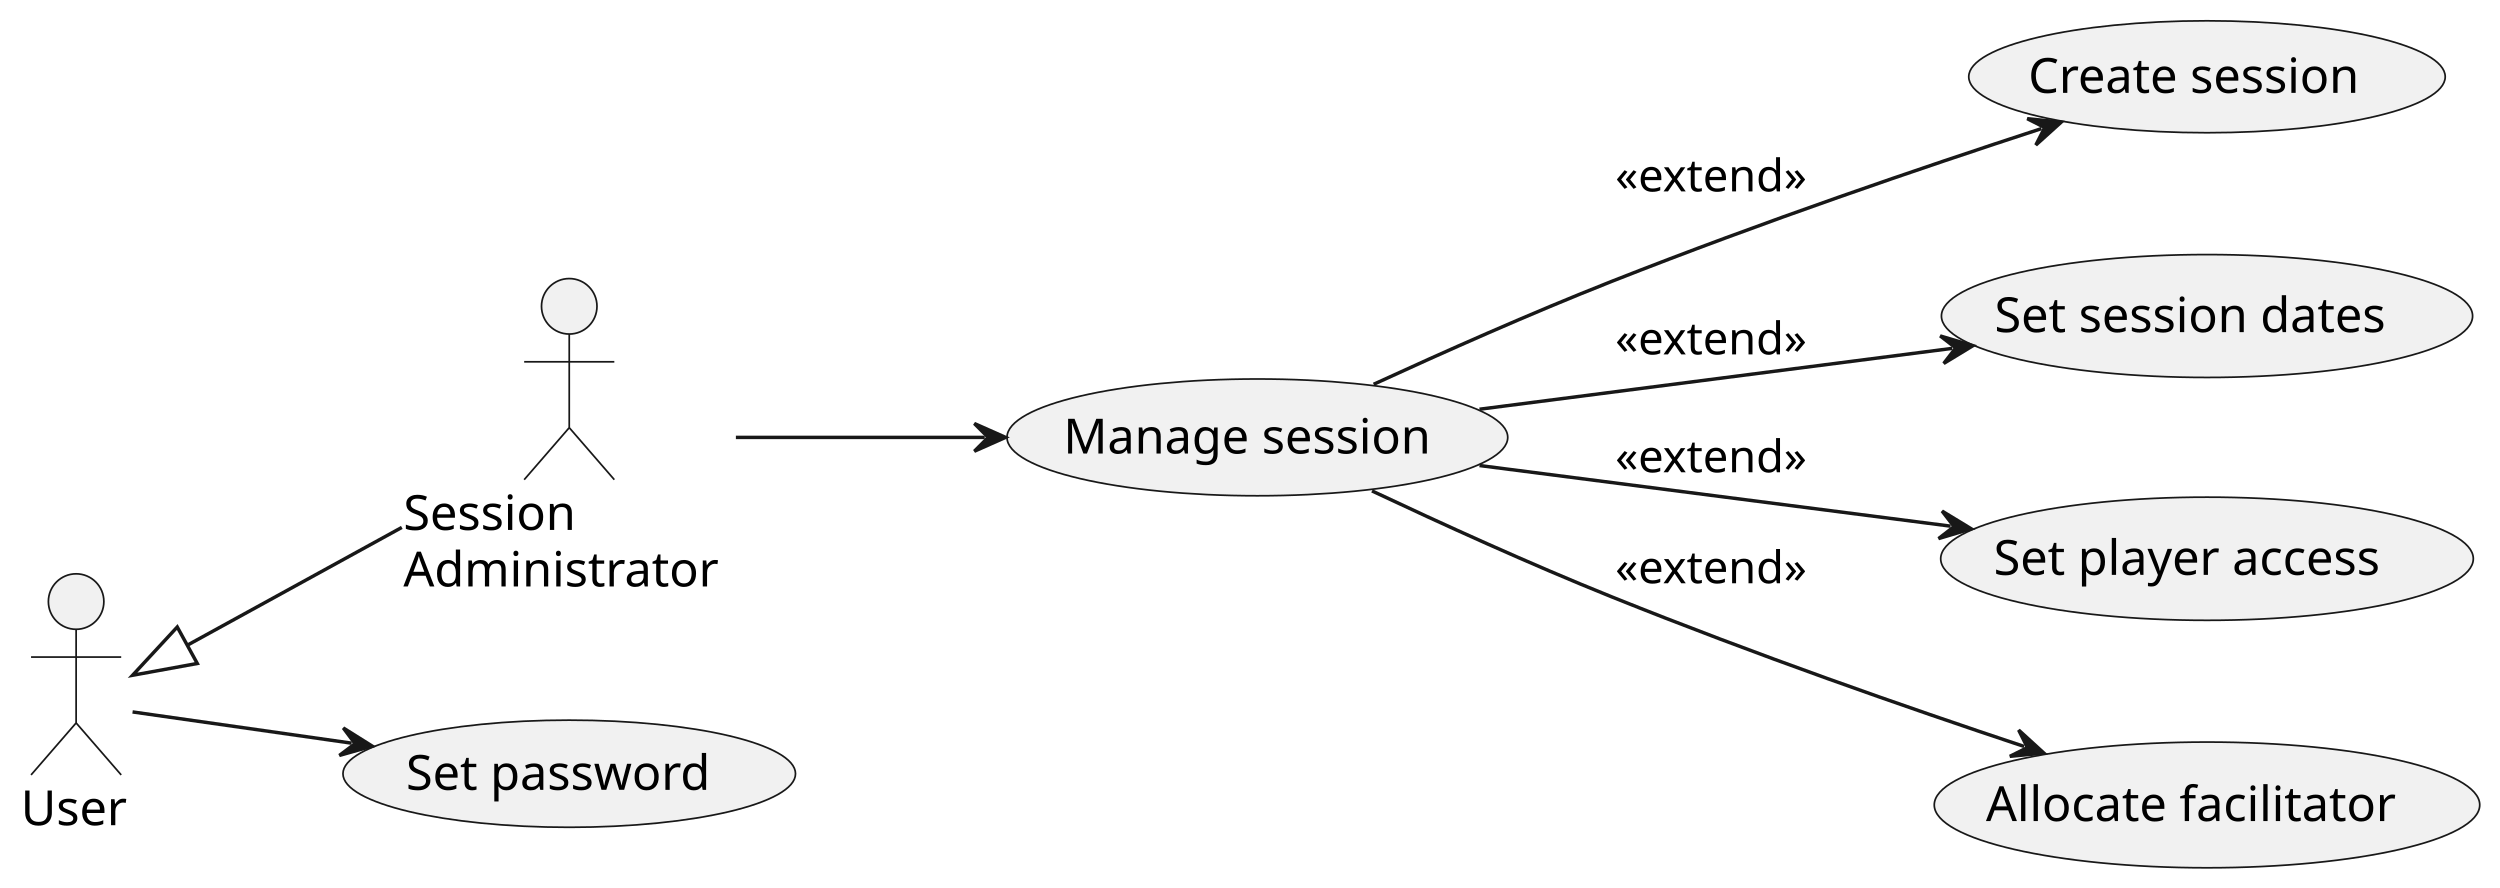
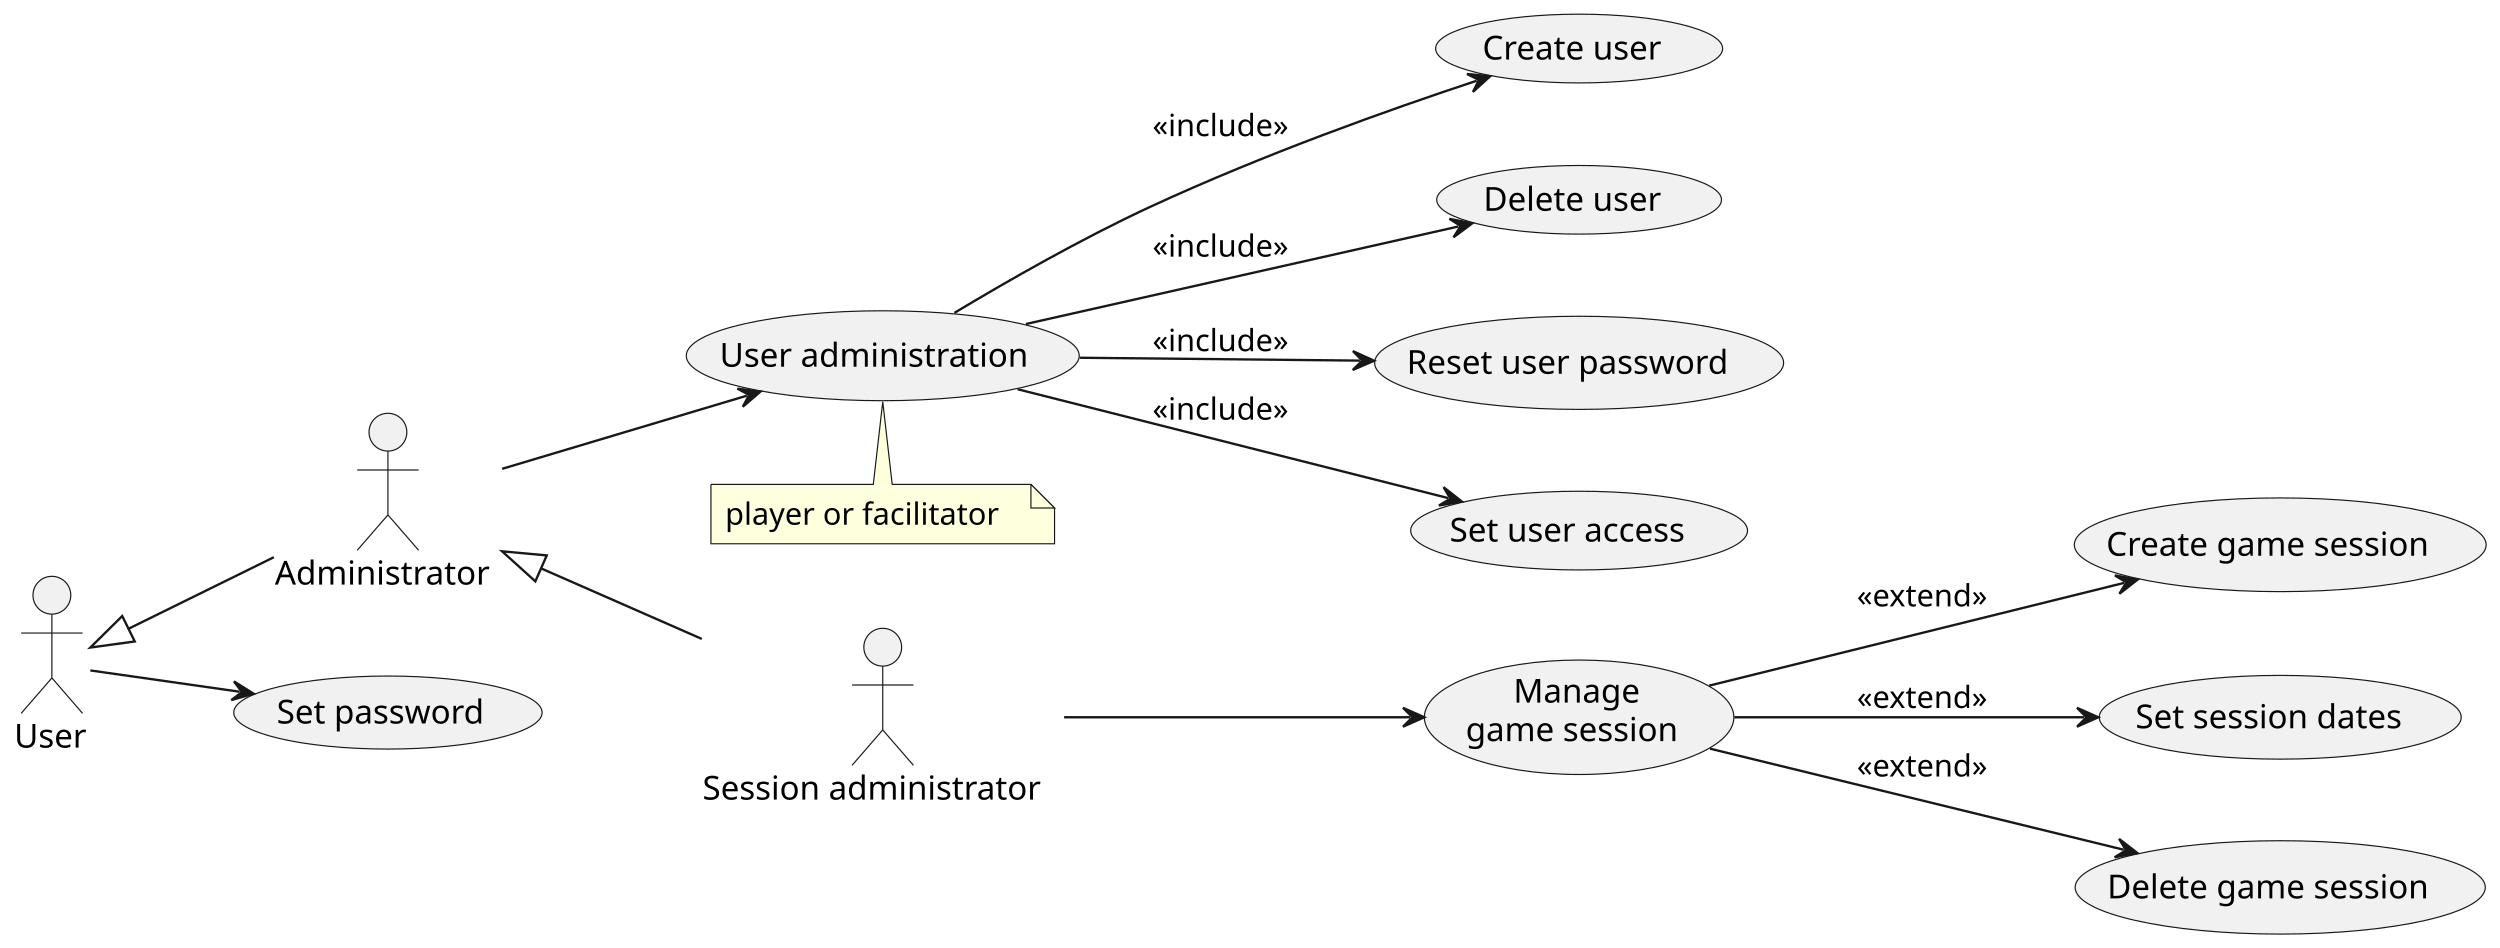
- <svg xmlns="http://www.w3.org/2000/svg" contentStyleType="text/css" data-diagram-type="DESCRIPTION" height="256px" preserveAspectRatio="none" style="width:721px;height:256px;background:#FFFFFF;" version="1.1" viewBox="0 0 721 256" width="721px" zoomAndPan="magnify">
+ <svg xmlns="http://www.w3.org/2000/svg" contentStyleType="text/css" data-diagram-type="DESCRIPTION" height="401px" preserveAspectRatio="none" style="width:1058px;height:401px;background:#FFFFFF;" version="1.1" viewBox="0 0 1058 401" width="1058px" zoomAndPan="magnify">
  <defs />
  <g>
    <g class="entity" data-entity="SA" data-source-line="3" data-uid="ent0002" id="entity_SA">
-       <ellipse cx="164.171" cy="88.34" fill="#F1F1F1" rx="8" ry="8" style="stroke:#181818;stroke-width:0.5;" />
-       <path d="M164.171,96.34 L164.171,123.34 M151.171,104.34 L177.171,104.34 M164.171,123.34 L151.171,138.34 M164.171,123.34 L177.171,138.34" fill="none" style="stroke:#181818;stroke-width:0.5;" />
-       <text fill="#000000" font-family="sans-serif" font-size="14" lengthAdjust="spacing" textLength="53.416" x="116.33" y="152.835">Session</text>
-       <text fill="#000000" font-family="sans-serif" font-size="14" lengthAdjust="spacing" textLength="95.683" x="116.33" y="169.132">Administrator</text>
+       <ellipse cx="373.575" cy="273.9" fill="#F1F1F1" rx="8" ry="8" style="stroke:#181818;stroke-width:0.5;" />
+       <path d="M373.575,281.9 L373.575,308.9 M360.575,289.9 L386.575,289.9 M373.575,308.9 L360.575,323.9 M373.575,308.9 L386.575,323.9" fill="none" style="stroke:#181818;stroke-width:0.5;" />
+       <text fill="#000000" font-family="sans-serif" font-size="14" lengthAdjust="spacing" textLength="152.551" x="297.3" y="338.395">Session administrator</text>
    </g>
    <g class="entity" data-entity="User" data-source-line="4" data-uid="ent0003" id="entity_User">
-       <ellipse cx="21.955" cy="173.49" fill="#F1F1F1" rx="8" ry="8" style="stroke:#181818;stroke-width:0.5;" />
-       <path d="M21.955,181.49 L21.955,208.49 M8.955,189.49 L34.955,189.49 M21.955,208.49 L8.955,223.49 M21.955,208.49 L34.955,223.49" fill="none" style="stroke:#181818;stroke-width:0.5;" />
-       <text fill="#000000" font-family="sans-serif" font-size="14" lengthAdjust="spacing" textLength="31.91" x="6" y="237.985">User</text>
+       <ellipse cx="21.955" cy="251.9" fill="#F1F1F1" rx="8" ry="8" style="stroke:#181818;stroke-width:0.5;" />
+       <path d="M21.955,259.9 L21.955,286.9 M8.955,267.9 L34.955,267.9 M21.955,286.9 L8.955,301.9 M21.955,286.9 L34.955,301.9" fill="none" style="stroke:#181818;stroke-width:0.5;" />
+       <text fill="#000000" font-family="sans-serif" font-size="14" lengthAdjust="spacing" textLength="31.91" x="6" y="316.395">User</text>
    </g>
-     <g class="entity" data-entity="Set password" data-source-line="6" data-uid="ent0005" id="entity_Set password">
-       <ellipse cx="164.168" cy="223.142" fill="#F1F1F1" rx="65.258" ry="15.452" style="stroke:#181818;stroke-width:0.5;" />
-       <text fill="#000000" font-family="sans-serif" font-size="14" lengthAdjust="spacing" textLength="94.151" x="117.092" y="227.79">Set password</text>
+     <g class="entity" data-entity="Administrator" data-source-line="4" data-uid="ent0004" id="entity_Administrator">
+       <ellipse cx="164.171" cy="182.9" fill="#F1F1F1" rx="8" ry="8" style="stroke:#181818;stroke-width:0.5;" />
+       <path d="M164.171,190.9 L164.171,217.9 M151.171,198.9 L177.171,198.9 M164.171,217.9 L151.171,232.9 M164.171,217.9 L177.171,232.9" fill="none" style="stroke:#181818;stroke-width:0.5;" />
+       <text fill="#000000" font-family="sans-serif" font-size="14" lengthAdjust="spacing" textLength="95.683" x="116.33" y="247.395">Administrator</text>
    </g>
-     <g class="entity" data-entity="Manage session" data-source-line="8" data-uid="ent0007" id="entity_Manage session">
-       <ellipse cx="362.626" cy="126.141" fill="#F1F1F1" rx="72.206" ry="16.841" style="stroke:#181818;stroke-width:0.5;" />
-       <text fill="#000000" font-family="sans-serif" font-size="14" lengthAdjust="spacing" textLength="111.884" x="306.684" y="130.79">Manage session</text>
+     <g class="entity" data-entity="Set password" data-source-line="7" data-uid="ent0007" id="entity_Set password">
+       <ellipse cx="164.168" cy="301.552" fill="#F1F1F1" rx="65.258" ry="15.452" style="stroke:#181818;stroke-width:0.5;" />
+       <text fill="#000000" font-family="sans-serif" font-size="14" lengthAdjust="spacing" textLength="94.151" x="117.092" y="306.2">Set password</text>
    </g>
-     <g class="entity" data-entity="Create session" data-source-line="9" data-uid="ent0009" id="entity_Create session">
-       <ellipse cx="636.496" cy="22.141" fill="#F1F1F1" rx="68.706" ry="16.141" style="stroke:#181818;stroke-width:0.5;" />
-       <text fill="#000000" font-family="sans-serif" font-size="14" lengthAdjust="spacing" textLength="103.1" x="584.946" y="26.79">Create session</text>
+     <g class="entity" data-entity="User administration" data-source-line="9" data-uid="ent0009" id="entity_User administration">
+       <ellipse cx="373.583" cy="150.551" fill="#F1F1F1" rx="83.153" ry="19.031" style="stroke:#181818;stroke-width:0.5;" />
+       <text fill="#000000" font-family="sans-serif" font-size="14" lengthAdjust="spacing" textLength="138.052" x="304.557" y="155.199">User administration</text>
    </g>
-     <g class="entity" data-entity="Set session dates" data-source-line="10" data-uid="ent0011" id="entity_Set session dates">
-       <ellipse cx="636.504" cy="91.139" fill="#F1F1F1" rx="76.594" ry="17.719" style="stroke:#181818;stroke-width:0.5;" />
-       <text fill="#000000" font-family="sans-serif" font-size="14" lengthAdjust="spacing" textLength="122.575" x="575.216" y="95.787">Set session dates</text>
+     <g class="entity" data-entity="GMN11" data-source-line="11" data-uid="ent0012" id="entity_GMN11">
+       <path d="M300.87,204.99 L300.87,230.123 A0,0 0 0 0 300.87,230.123 L446.284,230.123 A0,0 0 0 0 446.284,230.123 L446.284,214.99 L436.284,204.99 L377.58,204.99 L373.58,170.02 L369.58,204.99 L300.87,204.99 A0,0 0 0 0 300.87,204.99" fill="#FEFFDD" style="stroke:#181818;stroke-width:0.5;" />
+       <path d="M436.284,204.99 L436.284,214.99 L446.284,214.99 L436.284,204.99" fill="#FEFFDD" style="stroke:#181818;stroke-width:0.5;" />
+       <text fill="#000000" font-family="sans-serif" font-size="13" lengthAdjust="spacing" textLength="124.414" x="306.87" y="222.057">player or facilitator</text>
    </g>
-     <g class="entity" data-entity="Set player access" data-source-line="11" data-uid="ent0013" id="entity_Set player access">
-       <ellipse cx="636.502" cy="161.14" fill="#F1F1F1" rx="76.802" ry="17.76" style="stroke:#181818;stroke-width:0.5;" />
-       <text fill="#000000" font-family="sans-serif" font-size="14" lengthAdjust="spacing" textLength="123.074" x="574.965" y="165.789">Set player access</text>
+     <g class="entity" data-entity="Create user" data-source-line="14" data-uid="ent0014" id="entity_Create user">
+       <ellipse cx="668.284" cy="20.547" fill="#F1F1F1" rx="60.734" ry="14.547" style="stroke:#181818;stroke-width:0.5;" />
+       <text fill="#000000" font-family="sans-serif" font-size="14" lengthAdjust="spacing" textLength="81.812" x="627.378" y="25.195">Create user</text>
    </g>
-     <g class="entity" data-entity="Allocate facilitator" data-source-line="12" data-uid="ent0015" id="entity_Allocate facilitator">
-       <ellipse cx="636.499" cy="232.142" fill="#F1F1F1" rx="78.659" ry="18.132" style="stroke:#181818;stroke-width:0.5;" />
-       <text fill="#000000" font-family="sans-serif" font-size="14" lengthAdjust="spacing" textLength="127.504" x="572.747" y="236.79">Allocate facilitator</text>
+     <g class="entity" data-entity="Delete user" data-source-line="15" data-uid="ent0016" id="entity_Delete user">
+       <ellipse cx="668.275" cy="84.554" fill="#F1F1F1" rx="60.265" ry="14.524" style="stroke:#181818;stroke-width:0.5;" />
+       <text fill="#000000" font-family="sans-serif" font-size="14" lengthAdjust="spacing" textLength="80.985" x="627.783" y="89.202">Delete user</text>
    </g>
-     <g class="link" data-entity-1="User" data-entity-2="SA" data-source-line="4" data-uid="lnk4" id="link_User_SA">
-       <path d="M54.008,186.086 C72.528,175.916 88.86,166.95 115.88,152.11" fill="none" id="User-backto-SA" style="stroke:#181818;stroke-width:1;" />
-       <polygon fill="none" points="38.23,194.75,56.896,191.345,51.12,180.827,38.23,194.75" style="stroke:#181818;stroke-width:1;" />
+     <g class="entity" data-entity="Reset user password" data-source-line="16" data-uid="ent0018" id="entity_Reset user password">
+       <ellipse cx="668.28" cy="153.55" fill="#F1F1F1" rx="86.55" ry="19.71" style="stroke:#181818;stroke-width:0.5;" />
+       <text fill="#000000" font-family="sans-serif" font-size="14" lengthAdjust="spacing" textLength="145.886" x="595.337" y="158.198">Reset user password</text>
    </g>
-     <g class="link" data-entity-1="User" data-entity-2="Set password" data-source-line="6" data-uid="lnk6" id="link_User_Set password">
-       <path d="M38.23,205.32 C54.84,207.69 76.42,210.762 101.41,214.332" fill="none" id="User-to-Set password" style="stroke:#181818;stroke-width:1;" />
-       <polygon fill="#181818" points="107.35,215.18,99.006,209.947,102.4,214.473,97.875,217.867,107.35,215.18" style="stroke:#181818;stroke-width:1;" />
+     <g class="entity" data-entity="Set user access" data-source-line="17" data-uid="ent0020" id="entity_Set user access">
+       <ellipse cx="668.276" cy="224.547" fill="#F1F1F1" rx="71.286" ry="16.657" style="stroke:#181818;stroke-width:0.5;" />
+       <text fill="#000000" font-family="sans-serif" font-size="14" lengthAdjust="spacing" textLength="109.601" x="613.476" y="229.196">Set user access</text>
    </g>
-     <g class="link" data-entity-1="SA" data-entity-2="Manage session" data-source-line="8" data-uid="lnk8" id="link_SA_Manage session">
-       <path d="M212.23,126.14 C235.5,126.14 258.09,126.14 284,126.14" fill="none" id="SA-to-Manage session" style="stroke:#181818;stroke-width:1;" />
-       <polygon fill="#181818" points="290,126.14,281,122.14,285,126.14,281,130.14,290,126.14" style="stroke:#181818;stroke-width:1;" />
+     <g class="entity" data-entity="Manage" data-source-line="19" data-uid="ent0022" id="entity_Manage">
+       <ellipse cx="668.283" cy="303.55" fill="#F1F1F1" rx="65.493" ry="24.22" style="stroke:#181818;stroke-width:0.5;" />
+       <text fill="#000000" font-family="sans-serif" font-size="14" lengthAdjust="spacing" textLength="55.61" x="640.478" y="297.343">Manage</text>
+       <text fill="#000000" font-family="sans-serif" font-size="14" lengthAdjust="spacing" textLength="95.99" x="620.288" y="313.64">game session</text>
    </g>
-     <g class="link" data-entity-1="Manage session" data-entity-2="Create session" data-source-line="9" data-uid="lnk10" id="link_Manage session_Create session">
-       <path d="M396.15,110.83 C415.85,101.77 441.58,90.31 464.84,81.14 C508.58,63.89 553.947,48.463 588.747,37.093" fill="none" id="Manage session-to-Create session" style="stroke:#181818;stroke-width:1;" />
-       <polygon fill="#181818" points="594.45,35.23,584.653,34.223,589.697,36.783,587.137,41.827,594.45,35.23" style="stroke:#181818;stroke-width:1;" />
-       <text fill="#000000" font-family="sans-serif" font-size="13" lengthAdjust="spacing" textLength="61.185" x="465.84" y="55.207">«extend»</text>
+     <g class="entity" data-entity="Create game session" data-source-line="21" data-uid="ent0024" id="entity_Create game session">
+       <ellipse cx="964.993" cy="230.551" fill="#F1F1F1" rx="87.153" ry="19.831" style="stroke:#181818;stroke-width:0.5;" />
+       <text fill="#000000" font-family="sans-serif" font-size="14" lengthAdjust="spacing" textLength="147.267" x="891.36" y="235.199">Create game session</text>
    </g>
-     <g class="link" data-entity-1="Manage session" data-entity-2="Set session dates" data-source-line="10" data-uid="lnk12" id="link_Manage session_Set session dates">
-       <path d="M426.69,118.02 C469.35,112.53 519.669,106.046 563.039,100.466" fill="none" id="Manage session-to-Set session dates" style="stroke:#181818;stroke-width:1;" />
-       <polygon fill="#181818" points="568.99,99.7,559.553,96.881,564.031,100.338,560.574,104.816,568.99,99.7" style="stroke:#181818;stroke-width:1;" />
-       <text fill="#000000" font-family="sans-serif" font-size="13" lengthAdjust="spacing" textLength="61.185" x="465.84" y="102.207">«extend»</text>
+     <g class="entity" data-entity="Set session dates" data-source-line="22" data-uid="ent0026" id="entity_Set session dates">
+       <ellipse cx="964.994" cy="303.549" fill="#F1F1F1" rx="76.594" ry="17.719" style="stroke:#181818;stroke-width:0.5;" />
+       <text fill="#000000" font-family="sans-serif" font-size="14" lengthAdjust="spacing" textLength="122.575" x="903.707" y="308.197">Set session dates</text>
    </g>
-     <g class="link" data-entity-1="Manage session" data-entity-2="Set player access" data-source-line="11" data-uid="lnk14" id="link_Manage session_Set player access">
-       <path d="M426.69,134.26 C469.19,139.73 519.249,146.175 562.559,151.745" fill="none" id="Manage session-to-Set player access" style="stroke:#181818;stroke-width:1;" />
-       <polygon fill="#181818" points="568.51,152.51,560.094,147.395,563.551,151.872,559.073,155.329,568.51,152.51" style="stroke:#181818;stroke-width:1;" />
-       <text fill="#000000" font-family="sans-serif" font-size="13" lengthAdjust="spacing" textLength="61.185" x="465.84" y="136.207">«extend»</text>
+     <g class="entity" data-entity="Delete game session" data-source-line="23" data-uid="ent0028" id="entity_Delete game session">
+       <ellipse cx="964.992" cy="375.548" fill="#F1F1F1" rx="86.792" ry="19.758" style="stroke:#181818;stroke-width:0.5;" />
+       <text fill="#000000" font-family="sans-serif" font-size="14" lengthAdjust="spacing" textLength="146.44" x="891.772" y="380.197">Delete game session</text>
    </g>
-     <g class="link" data-entity-1="Manage session" data-entity-2="Allocate facilitator" data-source-line="12" data-uid="lnk16" id="link_Manage session_Allocate facilitator">
-       <path d="M395.68,141.58 C415.43,150.88 441.38,162.71 464.84,172.14 C506.5,188.89 549.178,203.752 583.758,215.282" fill="none" id="Manage session-to-Allocate facilitator" style="stroke:#181818;stroke-width:1;" />
-       <polygon fill="#181818" points="589.45,217.18,582.177,210.539,584.707,215.598,579.647,218.128,589.45,217.18" style="stroke:#181818;stroke-width:1;" />
-       <text fill="#000000" font-family="sans-serif" font-size="13" lengthAdjust="spacing" textLength="61.185" x="465.84" y="168.207">«extend»</text>
+     <g class="link" data-entity-1="User" data-entity-2="Administrator" data-source-line="4" data-uid="lnk5" id="link_User_Administrator">
+       <path d="M54.378,266.088 C72.898,256.968 88.86,249.12 115.88,235.82" fill="none" id="User-backto-Administrator" style="stroke:#181818;stroke-width:1;" />
+       <polygon fill="none" points="38.23,274.04,57.029,271.471,51.727,260.705,38.23,274.04" style="stroke:#181818;stroke-width:1;" />
+     </g>
+     <g class="link" data-entity-1="Administrator" data-entity-2="SA" data-source-line="5" data-uid="lnk6" id="link_Administrator_SA">
+       <path d="M228.972,240.545 C253.962,251.515 268.74,257.99 296.99,270.39" fill="none" id="Administrator-backto-SA" style="stroke:#181818;stroke-width:1;" />
+       <polygon fill="none" points="212.49,233.31,226.56,246.039,231.384,235.051,212.49,233.31" style="stroke:#181818;stroke-width:1;" />
+     </g>
+     <g class="link" data-entity-1="User" data-entity-2="Set password" data-source-line="7" data-uid="lnk8" id="link_User_Set password">
+       <path d="M38.23,283.73 C54.84,286.1 76.42,289.184 101.41,292.744" fill="none" id="User-to-Set password" style="stroke:#181818;stroke-width:1;" />
+       <polygon fill="#181818" points="107.35,293.59,99.004,288.361,102.4,292.885,97.876,296.281,107.35,293.59" style="stroke:#181818;stroke-width:1;" />
+     </g>
+     <g class="link" data-entity-1="Administrator" data-entity-2="User administration" data-source-line="9" data-uid="lnk10" id="link_Administrator_User administration">
+       <path d="M212.49,198.41 C245.13,188.65 282.731,177.409 316.081,167.439" fill="none" id="Administrator-to-User administration" style="stroke:#181818;stroke-width:1;" />
+       <polygon fill="#181818" points="321.83,165.72,312.061,164.465,317.039,167.152,314.353,172.13,321.83,165.72" style="stroke:#181818;stroke-width:1;" />
+     </g>
+     <g class="link" data-entity-1="User administration" data-entity-2="Create user" data-source-line="14" data-uid="lnk15" id="link_User administration_Create user">
+       <path d="M403.9,132.41 C426.15,119.05 457.75,100.97 486.73,87.55 C535.28,65.08 587.975,46.408 624.935,34.158" fill="none" id="User administration-to-Create user" style="stroke:#181818;stroke-width:1;" />
+       <polygon fill="#181818" points="630.63,32.27,620.829,31.305,625.884,33.843,623.345,38.898,630.63,32.27" style="stroke:#181818;stroke-width:1;" />
+       <text fill="#000000" font-family="sans-serif" font-size="13" lengthAdjust="spacing" textLength="63.007" x="487.73" y="57.617">«include»</text>
+     </g>
+     <g class="link" data-entity-1="User administration" data-entity-2="Delete user" data-source-line="15" data-uid="lnk17" id="link_User administration_Delete user">
+       <path d="M434.16,137.12 C490.16,124.49 566.827,107.199 617.187,95.849" fill="none" id="User administration-to-Delete user" style="stroke:#181818;stroke-width:1;" />
+       <polygon fill="#181818" points="623.04,94.53,613.381,92.607,618.162,95.629,615.14,100.411,623.04,94.53" style="stroke:#181818;stroke-width:1;" />
+       <text fill="#000000" font-family="sans-serif" font-size="13" lengthAdjust="spacing" textLength="63.007" x="487.73" y="108.617">«include»</text>
+     </g>
+     <g class="link" data-entity-1="User administration" data-entity-2="Reset user password" data-source-line="16" data-uid="lnk19" id="link_User administration_Reset user password">
+       <path d="M456.89,151.4 C495.78,151.79 536.19,152.209 575.51,152.609" fill="none" id="User administration-to-Reset user password" style="stroke:#181818;stroke-width:1;" />
+       <polygon fill="#181818" points="581.51,152.67,572.551,148.579,576.51,152.619,572.47,156.578,581.51,152.67" style="stroke:#181818;stroke-width:1;" />
+       <text fill="#000000" font-family="sans-serif" font-size="13" lengthAdjust="spacing" textLength="63.007" x="487.73" y="148.617">«include»</text>
+     </g>
+     <g class="link" data-entity-1="User administration" data-entity-2="Set user access" data-source-line="17" data-uid="lnk21" id="link_User administration_Set user access">
+       <path d="M430.67,164.73 C485.12,178.5 561.093,197.71 612.853,210.79" fill="none" id="User administration-to-Set user access" style="stroke:#181818;stroke-width:1;" />
+       <polygon fill="#181818" points="618.67,212.26,610.924,206.177,613.822,211.035,608.964,213.933,618.67,212.26" style="stroke:#181818;stroke-width:1;" />
+       <text fill="#000000" font-family="sans-serif" font-size="13" lengthAdjust="spacing" textLength="63.007" x="487.73" y="177.617">«include»</text>
+     </g>
+     <g class="link" data-entity-1="SA" data-entity-2="Manage" data-source-line="20" data-uid="lnk23" id="link_SA_Manage">
+       <path d="M450.34,303.55 C497.6,303.55 551.77,303.55 596.75,303.55" fill="none" id="SA-to-Manage" style="stroke:#181818;stroke-width:1;" />
+       <polygon fill="#181818" points="602.75,303.55,593.75,299.55,597.75,303.55,593.75,307.55,602.75,303.55" style="stroke:#181818;stroke-width:1;" />
+     </g>
+     <g class="link" data-entity-1="Manage" data-entity-2="Create game session" data-source-line="21" data-uid="lnk25" id="link_Manage_Create game session">
+       <path d="M723.33,290.16 C774.68,277.44 845.876,259.801 898.886,246.681" fill="none" id="Manage-to-Create game session" style="stroke:#181818;stroke-width:1;" />
+       <polygon fill="#181818" points="904.71,245.24,895.013,243.519,899.856,246.441,896.935,251.285,904.71,245.24" style="stroke:#181818;stroke-width:1;" />
+       <text fill="#000000" font-family="sans-serif" font-size="13" lengthAdjust="spacing" textLength="61.185" x="785.83" y="256.617">«extend»</text>
+     </g>
+     <g class="link" data-entity-1="Manage" data-entity-2="Set session dates" data-source-line="22" data-uid="lnk27" id="link_Manage_Set session dates">
+       <path d="M733.96,303.55 C779.36,303.55 834.26,303.55 881.99,303.55" fill="none" id="Manage-to-Set session dates" style="stroke:#181818;stroke-width:1;" />
+       <polygon fill="#181818" points="887.99,303.55,878.99,299.55,882.99,303.55,878.99,307.55,887.99,303.55" style="stroke:#181818;stroke-width:1;" />
+       <text fill="#000000" font-family="sans-serif" font-size="13" lengthAdjust="spacing" textLength="61.185" x="785.83" y="299.617">«extend»</text>
+     </g>
+     <g class="link" data-entity-1="Manage" data-entity-2="Delete game session" data-source-line="23" data-uid="lnk29" id="link_Manage_Delete game session">
+       <path d="M723.68,316.84 C774.99,329.38 845.881,346.696 898.761,359.616" fill="none" id="Manage-to-Delete game session" style="stroke:#181818;stroke-width:1;" />
+       <polygon fill="#181818" points="904.59,361.04,896.797,355.018,899.733,359.853,894.898,362.79,904.59,361.04" style="stroke:#181818;stroke-width:1;" />
+       <text fill="#000000" font-family="sans-serif" font-size="13" lengthAdjust="spacing" textLength="61.185" x="785.83" y="328.617">«extend»</text>
    </g>
  </g>
</svg>
